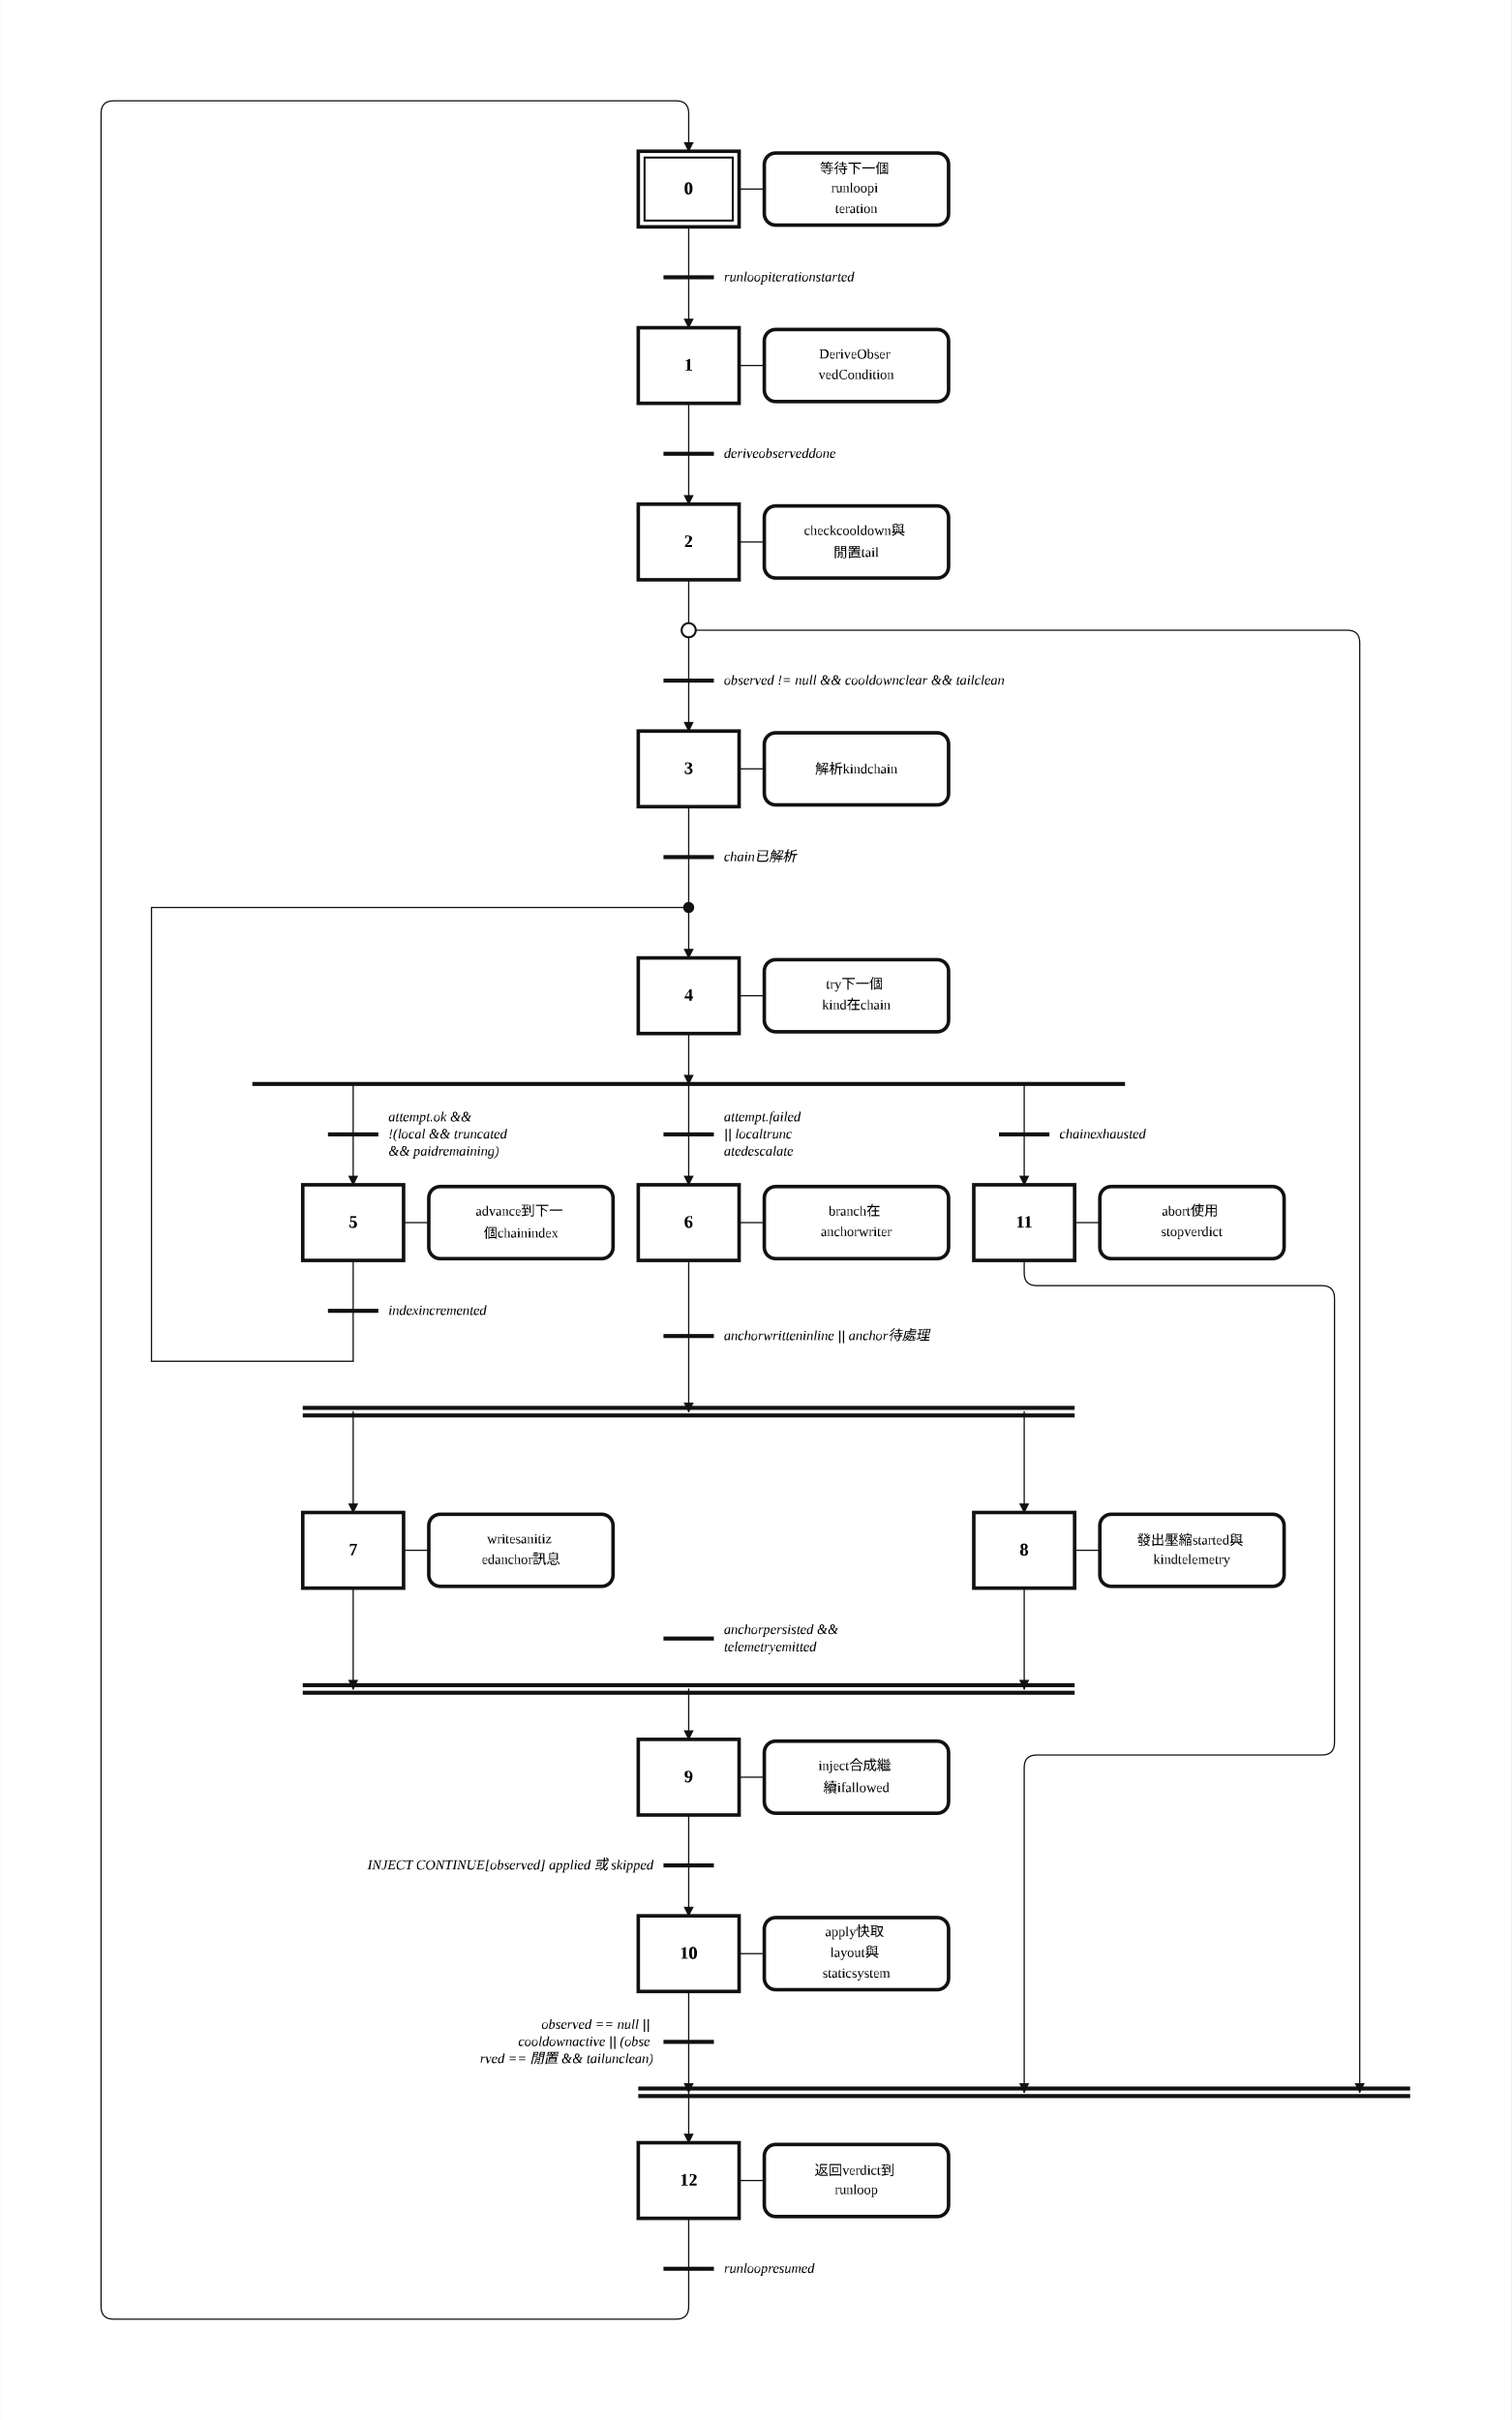
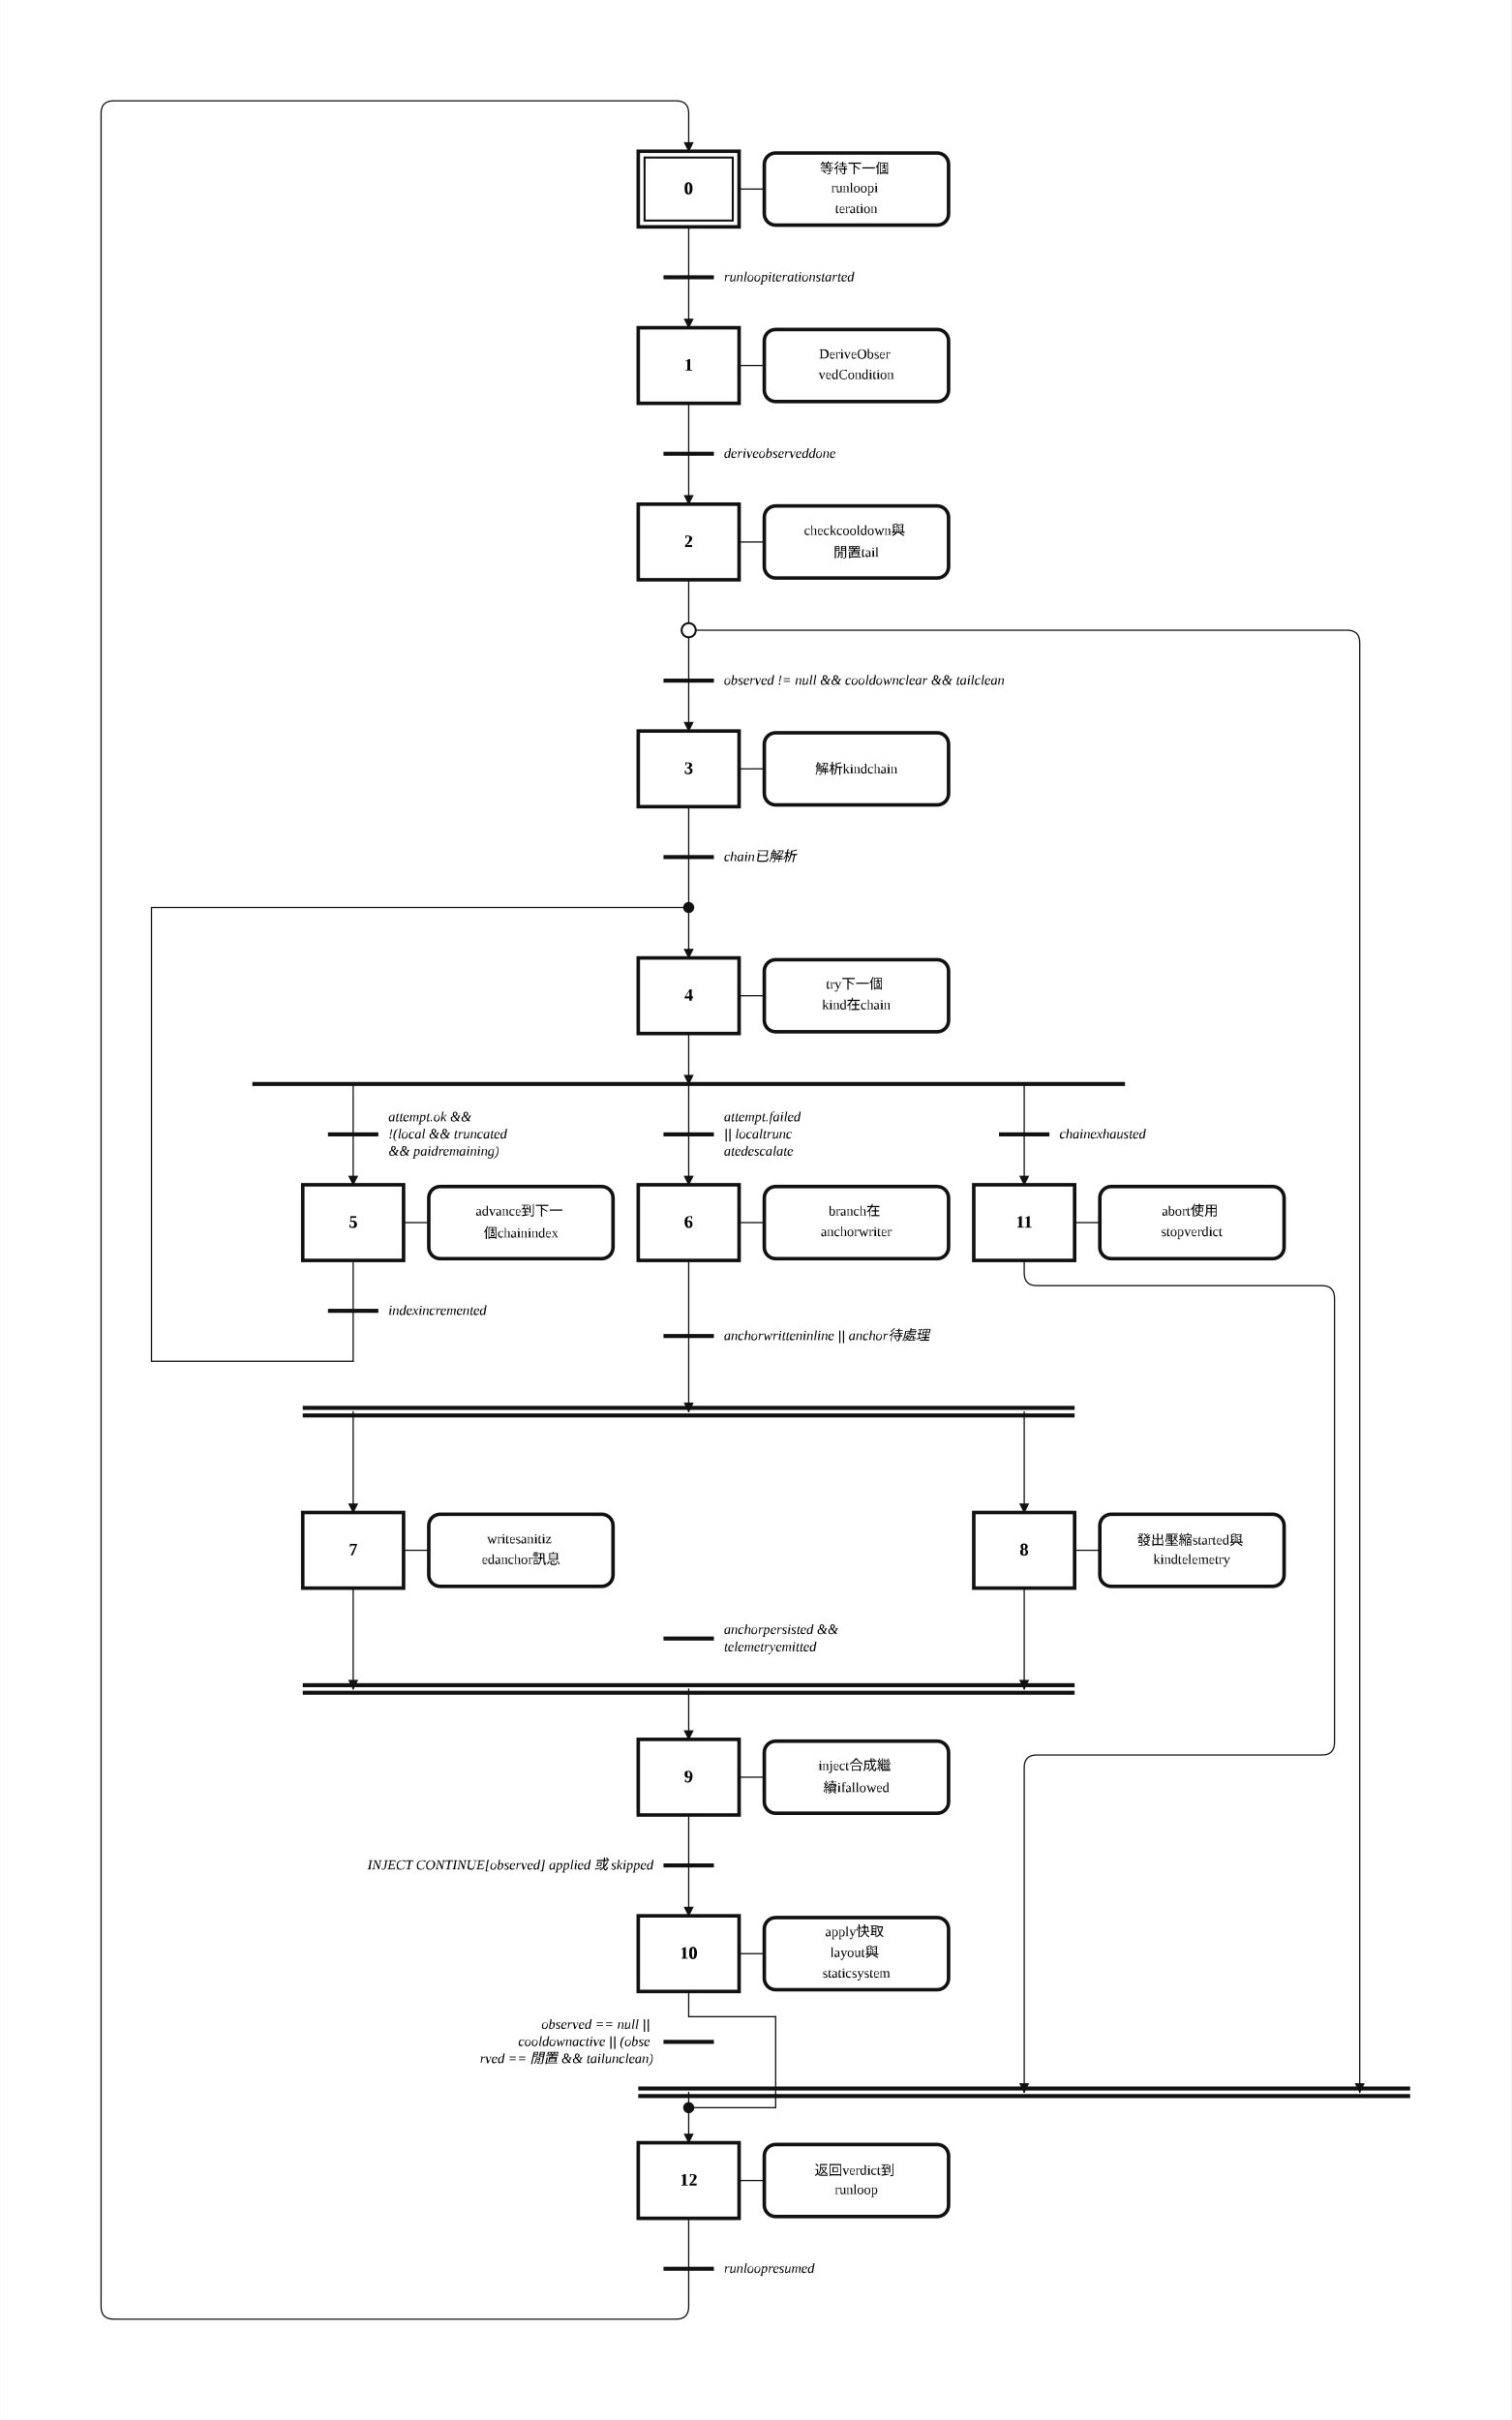
<svg xmlns="http://www.w3.org/2000/svg" width="1199" height="1920" viewBox="-4.00 -2.00 59.93 96.00" role="img">
  <style>
.step{fill:#fff;stroke:#111;stroke-width:.14}.step-inner{fill:none;stroke:#111;stroke-width:.08}
.action{fill:#fff;stroke:#111;stroke-width:.14}.gate{stroke:#111;stroke-width:.16}
.edge{fill:none;stroke:#111;stroke-width:.05;stroke-linecap:round;stroke-linejoin:round}.edge-arrow{marker-end:url(#arrow)}
.flyover-mask{stroke:#fff;stroke-width:.12;stroke-linecap:round}
.flyover{fill:none;stroke:#111;stroke-width:.05;stroke-linecap:round}
.junction{fill:#111;stroke:#111;stroke-width:0}.branch-junction{fill:#fff;stroke:#111;stroke-width:.08}
.assoc{stroke:#111;stroke-width:.05}.label{font:bold .7px 'Times New Roman', 'BiauKai', 'DFKai-SB', serif;text-anchor:middle;dominant-baseline:middle}
.action-label{font:.55px 'Times New Roman', 'BiauKai', 'DFKai-SB', serif;text-anchor:middle;dominant-baseline:middle}.gate-label{font:italic .55px 'Times New Roman', 'BiauKai', 'DFKai-SB', serif;text-anchor:start;dominant-baseline:middle}.gate-label-left{font:italic .55px 'Times New Roman', 'BiauKai', 'DFKai-SB', serif;text-anchor:end;dominant-baseline:middle}
</style>
  <defs>
    <marker id="arrow" markerWidth="0.4" markerHeight="0.4" refX="0.36" refY="0.2" orient="auto" markerUnits="userSpaceOnUse">
      <path d="M 0 0 L 0.4 0.2 L 0 0.4 z" fill="#111" />
    </marker>
  </defs>
  <rect x="-4.00" y="-2.00" width="59.93" height="96.00" fill="white" />
  <path class="edge edge-arrow" d="M 23.31 32.00 L 23.31 36.00" />
  <path class="edge" d="M 23.31 7.00 L 23.31 9.00" />
  <path class="edge edge-arrow" d="M 23.31 9.00 L 23.31 11.00" />
  <path class="edge" d="M 23.31 14.00 L 23.31 16.00" />
  <path class="edge edge-arrow" d="M 23.31 16.00 L 23.31 18.00" />
  <path class="edge" d="M 23.31 21.00 L 23.31 23.00" />
  <path class="edge" d="M 23.31 23.00 L 23.31 25.00" />
  <path class="edge edge-arrow" d="M 23.31 25.00 L 23.31 27.00" />
  <path class="edge edge-arrow" d="M 23.31 23.00 L 49.43 23.00 Q 49.93 23.00 49.93 23.50 L 49.93 81.00" />
  <path class="edge edge-arrow" d="M 23.31 81.00 L 23.31 83.00" />
  <path class="edge" d="M 23.31 30.00 L 23.31 32.00" />
  <path class="edge edge-arrow" d="M 23.31 39.00 L 23.31 41.00" />
  <path class="edge edge-arrow" d="M 10.00 41.00 L 10.00 45.00" />
  <path class="edge edge-arrow" d="M 23.31 41.00 L 23.31 45.00" />
  <path class="edge edge-arrow" d="M 36.62 41.00 L 36.62 45.00" />
  <path class="edge" d="M 10.00 48.00 L 10.00 50.00" />
  <path class="edge" d="M 10.00 50.00 L 10.00 52.00" />
  <path class="edge" d="M 10.00 52.00 L 2.00 52.00" />
  <path class="edge" d="M 2.00 52.00 L 2.00 34.00" />
  <path class="edge" d="M 2.00 34.00 L 23.31 34.00" />
  <path class="edge edge-arrow" d="M 23.31 48.00 L 23.31 54.00" />
  <path class="edge edge-arrow" d="M 10.00 54.00 L 10.00 58.00" />
  <path class="edge edge-arrow" d="M 36.62 54.00 L 36.62 58.00" />
  <path class="edge edge-arrow" d="M 10.00 61.00 L 10.00 65.00" />
  <path class="edge edge-arrow" d="M 23.31 65.00 L 23.31 67.00" />
  <path class="edge edge-arrow" d="M 36.62 61.00 L 36.62 65.00" />
  <path class="edge" d="M 23.31 70.00 L 23.31 72.00" />
  <path class="edge edge-arrow" d="M 23.31 72.00 L 23.31 74.00" />
-   <path class="edge edge-arrow" d="M 23.31 77.00 L 23.31 81.00" />
+   <path class="edge" d="M 23.31 77.00 L 23.31 78.00" />
+   <path class="edge" d="M 23.31 78.00 L 26.76 78.00" />
+   <path class="edge" d="M 26.76 78.00 L 26.76 81.61" />
+   <path class="edge" d="M 26.76 81.61 L 23.31 81.61" />
  <path class="edge edge-arrow" d="M 36.62 48.00 L 36.62 48.50 Q 36.62 49.00 37.12 49.00 L 48.43 49.00 Q 48.93 49.00 48.93 49.50 L 48.93 67.12 Q 48.93 67.62 48.43 67.62 L 37.12 67.62 Q 36.62 67.62 36.62 68.12 L 36.62 81.00" />
  <path class="edge" d="M 23.31 86.00 L 23.31 88.00" />
  <path class="edge edge-arrow" d="M 23.31 88.00 L 23.31 89.50 Q 23.31 90.00 22.81 90.00 L 0.50 90.00 Q 0.00 90.00 0.00 89.50 L 0.00 2.50 Q 0.00 2.00 0.50 2.00 L 22.81 2.00 Q 23.31 2.00 23.31 2.50 L 23.31 4.00" />
  <rect class="step" x="21.31" y="4.00" width="4.00" height="3.00" />
  <rect class="step-inner" x="21.56" y="4.25" width="3.50" height="2.50" />
  <text class="label" x="23.31" y="5.50">0</text>
  <rect class="step" x="21.31" y="11.00" width="4.00" height="3.00" />
  <text class="label" x="23.31" y="12.50">1</text>
  <rect class="step" x="21.31" y="18.00" width="4.00" height="3.00" />
  <text class="label" x="23.31" y="19.50">2</text>
  <rect class="step" x="21.31" y="27.00" width="4.00" height="3.00" />
  <text class="label" x="23.31" y="28.50">3</text>
  <rect class="step" x="21.31" y="36.00" width="4.00" height="3.00" />
  <text class="label" x="23.31" y="37.50">4</text>
  <rect class="step" x="8.00" y="45.00" width="4.00" height="3.00" />
  <text class="label" x="10.00" y="46.50">5</text>
  <rect class="step" x="21.31" y="45.00" width="4.00" height="3.00" />
  <text class="label" x="23.31" y="46.50">6</text>
  <rect class="step" x="8.00" y="58.00" width="4.00" height="3.00" />
  <text class="label" x="10.00" y="59.50">7</text>
  <rect class="step" x="34.62" y="58.00" width="4.00" height="3.00" />
  <text class="label" x="36.62" y="59.50">8</text>
  <rect class="step" x="21.31" y="67.00" width="4.00" height="3.00" />
  <text class="label" x="23.31" y="68.50">9</text>
  <rect class="step" x="21.31" y="74.00" width="4.00" height="3.00" />
  <text class="label" x="23.31" y="75.50">10</text>
  <rect class="step" x="34.62" y="45.00" width="4.00" height="3.00" />
  <text class="label" x="36.62" y="46.50">11</text>
  <rect class="step" x="21.31" y="83.00" width="4.00" height="3.00" />
  <text class="label" x="23.31" y="84.50">12</text>
  <line class="assoc" x1="25.31" y1="5.50" x2="26.31" y2="5.50" />
  <rect class="action" x="26.31" y="4.07" width="7.31" height="2.86" rx="0.45" ry="0.45" />
  <text class="action-label" x="29.96" y="4.68">
    <tspan x="29.96" dy="0">等待下一個</tspan>
    <tspan x="29.96" dy="0.82">runloopi</tspan>
    <tspan x="29.96" dy="0.82">teration</tspan>
  </text>
  <line class="assoc" x1="25.31" y1="12.50" x2="26.31" y2="12.50" />
  <rect class="action" x="26.31" y="11.07" width="7.31" height="2.86" rx="0.45" ry="0.45" />
  <text class="action-label" x="29.96" y="12.09">
    <tspan x="29.96" dy="0">DeriveObser</tspan>
    <tspan x="29.96" dy="0.82">vedCondition</tspan>
  </text>
  <line class="assoc" x1="25.31" y1="19.50" x2="26.31" y2="19.50" />
  <rect class="action" x="26.31" y="18.07" width="7.31" height="2.86" rx="0.45" ry="0.45" />
  <text class="action-label" x="29.96" y="19.09">
    <tspan x="29.96" dy="0">checkcooldown與</tspan>
    <tspan x="29.96" dy="0.82">閒置tail</tspan>
  </text>
  <line class="assoc" x1="25.31" y1="28.50" x2="26.31" y2="28.50" />
  <rect class="action" x="26.31" y="27.07" width="7.31" height="2.86" rx="0.45" ry="0.45" />
  <text class="action-label" x="29.96" y="28.50">
    <tspan x="29.96" dy="0">解析kindchain</tspan>
  </text>
  <line class="assoc" x1="25.31" y1="37.50" x2="26.31" y2="37.50" />
  <rect class="action" x="26.31" y="36.07" width="7.31" height="2.86" rx="0.45" ry="0.45" />
  <text class="action-label" x="29.96" y="37.09">
    <tspan x="29.96" dy="0">try下一個</tspan>
    <tspan x="29.96" dy="0.82">kind在chain</tspan>
  </text>
  <line class="assoc" x1="12.00" y1="46.50" x2="13.00" y2="46.50" />
  <rect class="action" x="13.00" y="45.07" width="7.31" height="2.86" rx="0.45" ry="0.45" />
  <text class="action-label" x="16.66" y="46.09">
    <tspan x="16.66" dy="0">advance到下一</tspan>
    <tspan x="16.66" dy="0.82">個chainindex</tspan>
  </text>
  <line class="assoc" x1="25.31" y1="46.50" x2="26.31" y2="46.50" />
  <rect class="action" x="26.31" y="45.07" width="7.31" height="2.86" rx="0.45" ry="0.45" />
  <text class="action-label" x="29.96" y="46.09">
    <tspan x="29.96" dy="0">branch在</tspan>
    <tspan x="29.96" dy="0.82">anchorwriter</tspan>
  </text>
  <line class="assoc" x1="12.00" y1="59.50" x2="13.00" y2="59.50" />
  <rect class="action" x="13.00" y="58.07" width="7.31" height="2.86" rx="0.45" ry="0.45" />
  <text class="action-label" x="16.66" y="59.09">
    <tspan x="16.66" dy="0">writesanitiz</tspan>
    <tspan x="16.66" dy="0.82">edanchor訊息</tspan>
  </text>
  <line class="assoc" x1="38.62" y1="59.50" x2="39.62" y2="59.50" />
  <rect class="action" x="39.62" y="58.07" width="7.31" height="2.86" rx="0.45" ry="0.45" />
  <text class="action-label" x="43.27" y="59.09">
    <tspan x="43.27" dy="0">發出壓縮started與</tspan>
    <tspan x="43.27" dy="0.82">kindtelemetry</tspan>
  </text>
  <line class="assoc" x1="25.31" y1="68.50" x2="26.31" y2="68.50" />
  <rect class="action" x="26.31" y="67.07" width="7.31" height="2.86" rx="0.45" ry="0.45" />
  <text class="action-label" x="29.96" y="68.09">
    <tspan x="29.96" dy="0">inject合成繼</tspan>
    <tspan x="29.96" dy="0.82">續ifallowed</tspan>
  </text>
  <line class="assoc" x1="25.31" y1="75.50" x2="26.31" y2="75.50" />
  <rect class="action" x="26.31" y="74.07" width="7.31" height="2.86" rx="0.45" ry="0.45" />
  <text class="action-label" x="29.96" y="74.68">
    <tspan x="29.96" dy="0">apply快取</tspan>
    <tspan x="29.96" dy="0.82">layout與</tspan>
    <tspan x="29.96" dy="0.82">staticsystem</tspan>
  </text>
  <line class="assoc" x1="38.62" y1="46.50" x2="39.62" y2="46.50" />
  <rect class="action" x="39.62" y="45.07" width="7.31" height="2.86" rx="0.45" ry="0.45" />
  <text class="action-label" x="43.27" y="46.09">
    <tspan x="43.27" dy="0">abort使用</tspan>
    <tspan x="43.27" dy="0.82">stopverdict</tspan>
  </text>
  <line class="assoc" x1="25.31" y1="84.50" x2="26.31" y2="84.50" />
  <rect class="action" x="26.31" y="83.07" width="7.31" height="2.86" rx="0.45" ry="0.45" />
  <text class="action-label" x="29.96" y="84.09">
    <tspan x="29.96" dy="0">返回verdict到</tspan>
    <tspan x="29.96" dy="0.82">runloop</tspan>
  </text>
  <line class="gate" x1="22.31" y1="9.00" x2="24.31" y2="9.00" />
  <text class="gate-label" x="24.71" y="9.00">
    <tspan x="24.71" dy="0">runloopiterationstarted</tspan>
  </text>
  <line class="gate" x1="22.31" y1="16.00" x2="24.31" y2="16.00" />
  <text class="gate-label" x="24.71" y="16.00">
    <tspan x="24.71" dy="0">deriveobserveddone</tspan>
  </text>
  <line class="gate" x1="22.31" y1="25.00" x2="24.31" y2="25.00" />
  <text class="gate-label" x="24.71" y="25.00">
    <tspan x="24.71" dy="0">observed != null &amp;&amp; cooldownclear &amp;&amp; tailclean</tspan>
  </text>
  <line class="gate" x1="21.31" y1="80.85" x2="51.93" y2="80.85" />
  <line class="gate" x1="21.31" y1="81.15" x2="51.93" y2="81.15" />
  <line class="gate" x1="22.31" y1="32.00" x2="24.31" y2="32.00" />
  <text class="gate-label" x="24.71" y="32.00">
    <tspan x="24.71" dy="0">chain已解析</tspan>
  </text>
  <line class="gate" x1="6.00" y1="41.00" x2="40.62" y2="41.00" />
  <line class="gate" x1="9.00" y1="50.00" x2="11.00" y2="50.00" />
  <text class="gate-label" x="11.40" y="50.00">
    <tspan x="11.40" dy="0">indexincremented</tspan>
  </text>
  <line class="gate" x1="8.00" y1="53.85" x2="38.62" y2="53.85" />
  <line class="gate" x1="8.00" y1="54.15" x2="38.62" y2="54.15" />
  <line class="gate" x1="8.00" y1="64.85" x2="38.62" y2="64.85" />
  <line class="gate" x1="8.00" y1="65.15" x2="38.62" y2="65.15" />
  <line class="gate" x1="22.31" y1="72.00" x2="24.31" y2="72.00" />
  <text class="gate-label-left" x="21.91" y="72.00">
    <tspan x="21.91" dy="0">INJECT CONTINUE[observed] applied 或 skipped</tspan>
  </text>
  <line class="gate" x1="22.31" y1="88.00" x2="24.31" y2="88.00" />
  <text class="gate-label" x="24.71" y="88.00">
    <tspan x="24.71" dy="0">runloopresumed</tspan>
  </text>
  <line class="gate" x1="22.31" y1="79.00" x2="24.31" y2="79.00" />
  <text class="gate-label-left" x="21.91" y="78.32">
    <tspan x="21.91" dy="0">observed == null ||</tspan>
    <tspan x="21.91" dy="0.68">cooldownactive || (obse</tspan>
    <tspan x="21.91" dy="0.68">rved == 閒置 &amp;&amp; tailunclean)</tspan>
  </text>
  <line class="gate" x1="9.00" y1="43.00" x2="11.00" y2="43.00" />
  <text class="gate-label" x="11.40" y="42.32">
    <tspan x="11.40" dy="0">attempt.ok &amp;&amp;</tspan>
    <tspan x="11.40" dy="0.68">!(local &amp;&amp; truncated</tspan>
    <tspan x="11.40" dy="0.68">&amp;&amp; paidremaining)</tspan>
  </text>
  <line class="gate" x1="22.31" y1="43.00" x2="24.31" y2="43.00" />
  <text class="gate-label" x="24.71" y="42.32">
    <tspan x="24.71" dy="0">attempt.failed</tspan>
    <tspan x="24.71" dy="0.68">|| localtrunc</tspan>
    <tspan x="24.71" dy="0.68">atedescalate</tspan>
  </text>
  <line class="gate" x1="35.62" y1="43.00" x2="37.62" y2="43.00" />
  <text class="gate-label" x="38.02" y="43.00">
    <tspan x="38.02" dy="0">chainexhausted</tspan>
  </text>
  <line class="gate" x1="22.31" y1="51.00" x2="24.31" y2="51.00" />
  <text class="gate-label" x="24.71" y="51.00">
    <tspan x="24.71" dy="0">anchorwritteninline || anchor待處理</tspan>
  </text>
  <line class="gate" x1="22.31" y1="63.00" x2="24.31" y2="63.00" />
  <text class="gate-label" x="24.71" y="62.66">
    <tspan x="24.71" dy="0">anchorpersisted &amp;&amp;</tspan>
    <tspan x="24.71" dy="0.68">telemetryemitted</tspan>
  </text>
  <circle class="junction" cx="23.31" cy="34.00" r="0.22" />
+   <circle class="junction" cx="23.31" cy="81.61" r="0.22" />
  <circle class="branch-junction" cx="23.31" cy="23.00" r="0.28" />
</svg>
